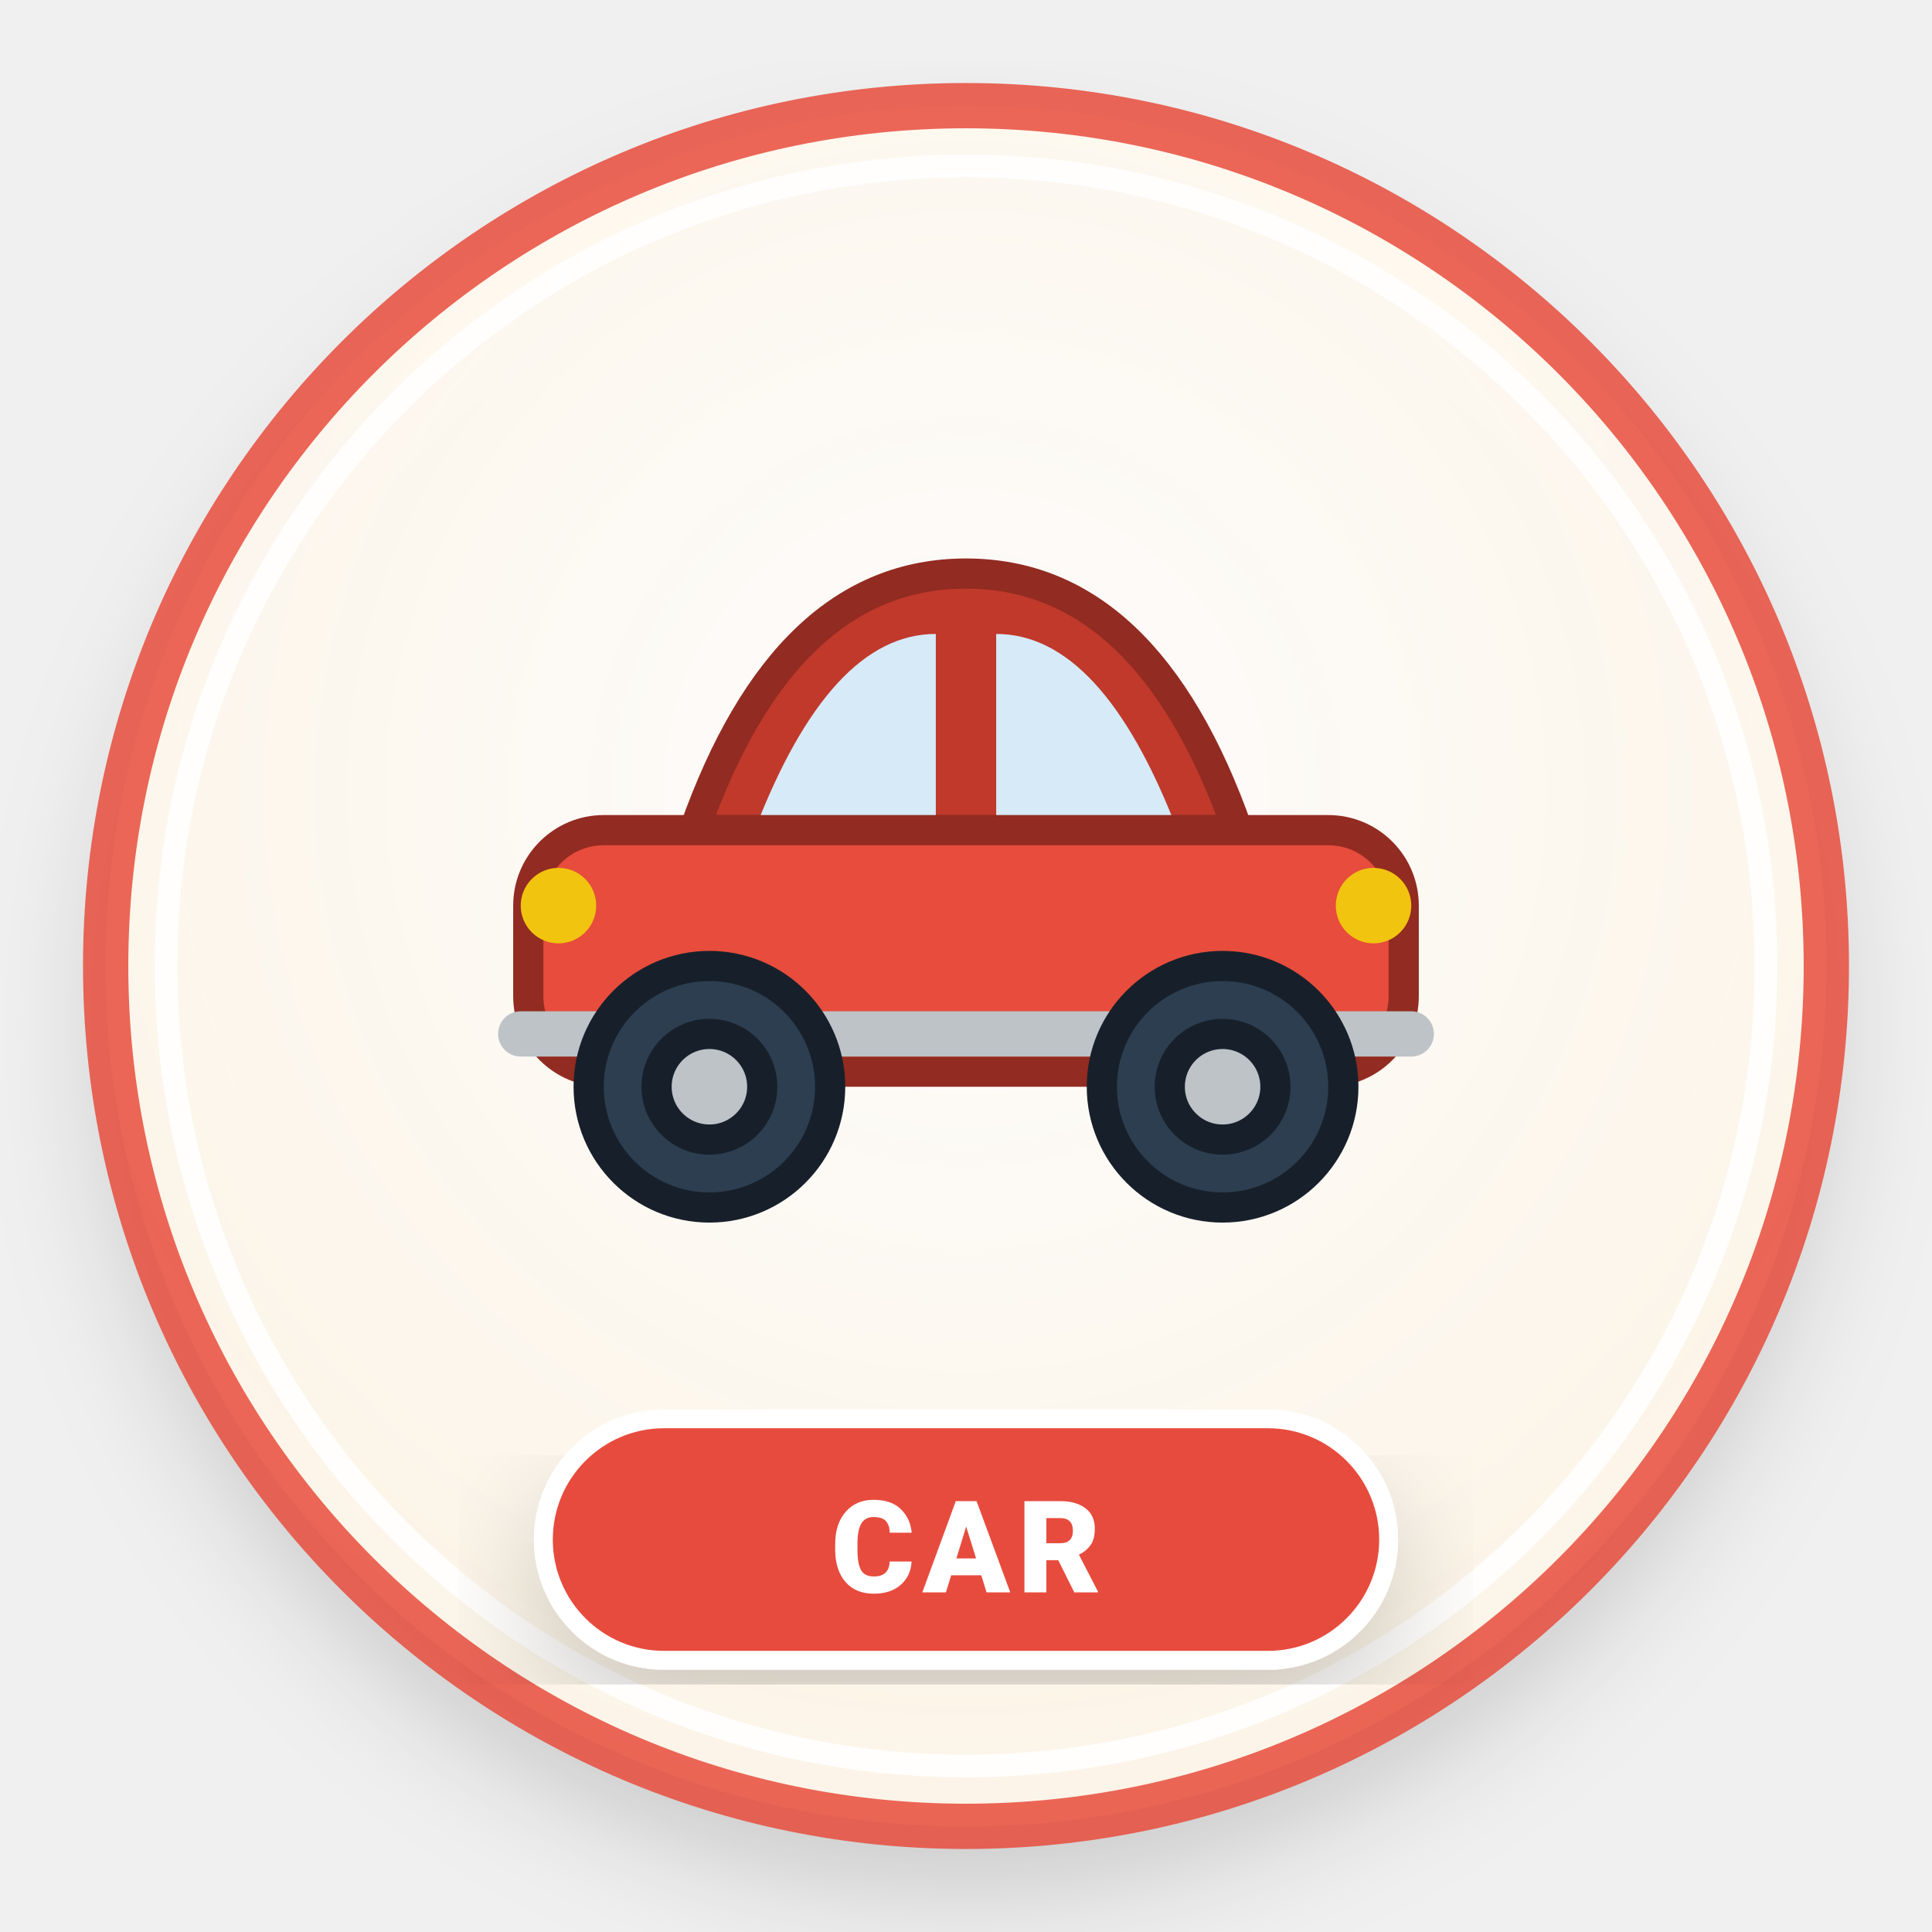
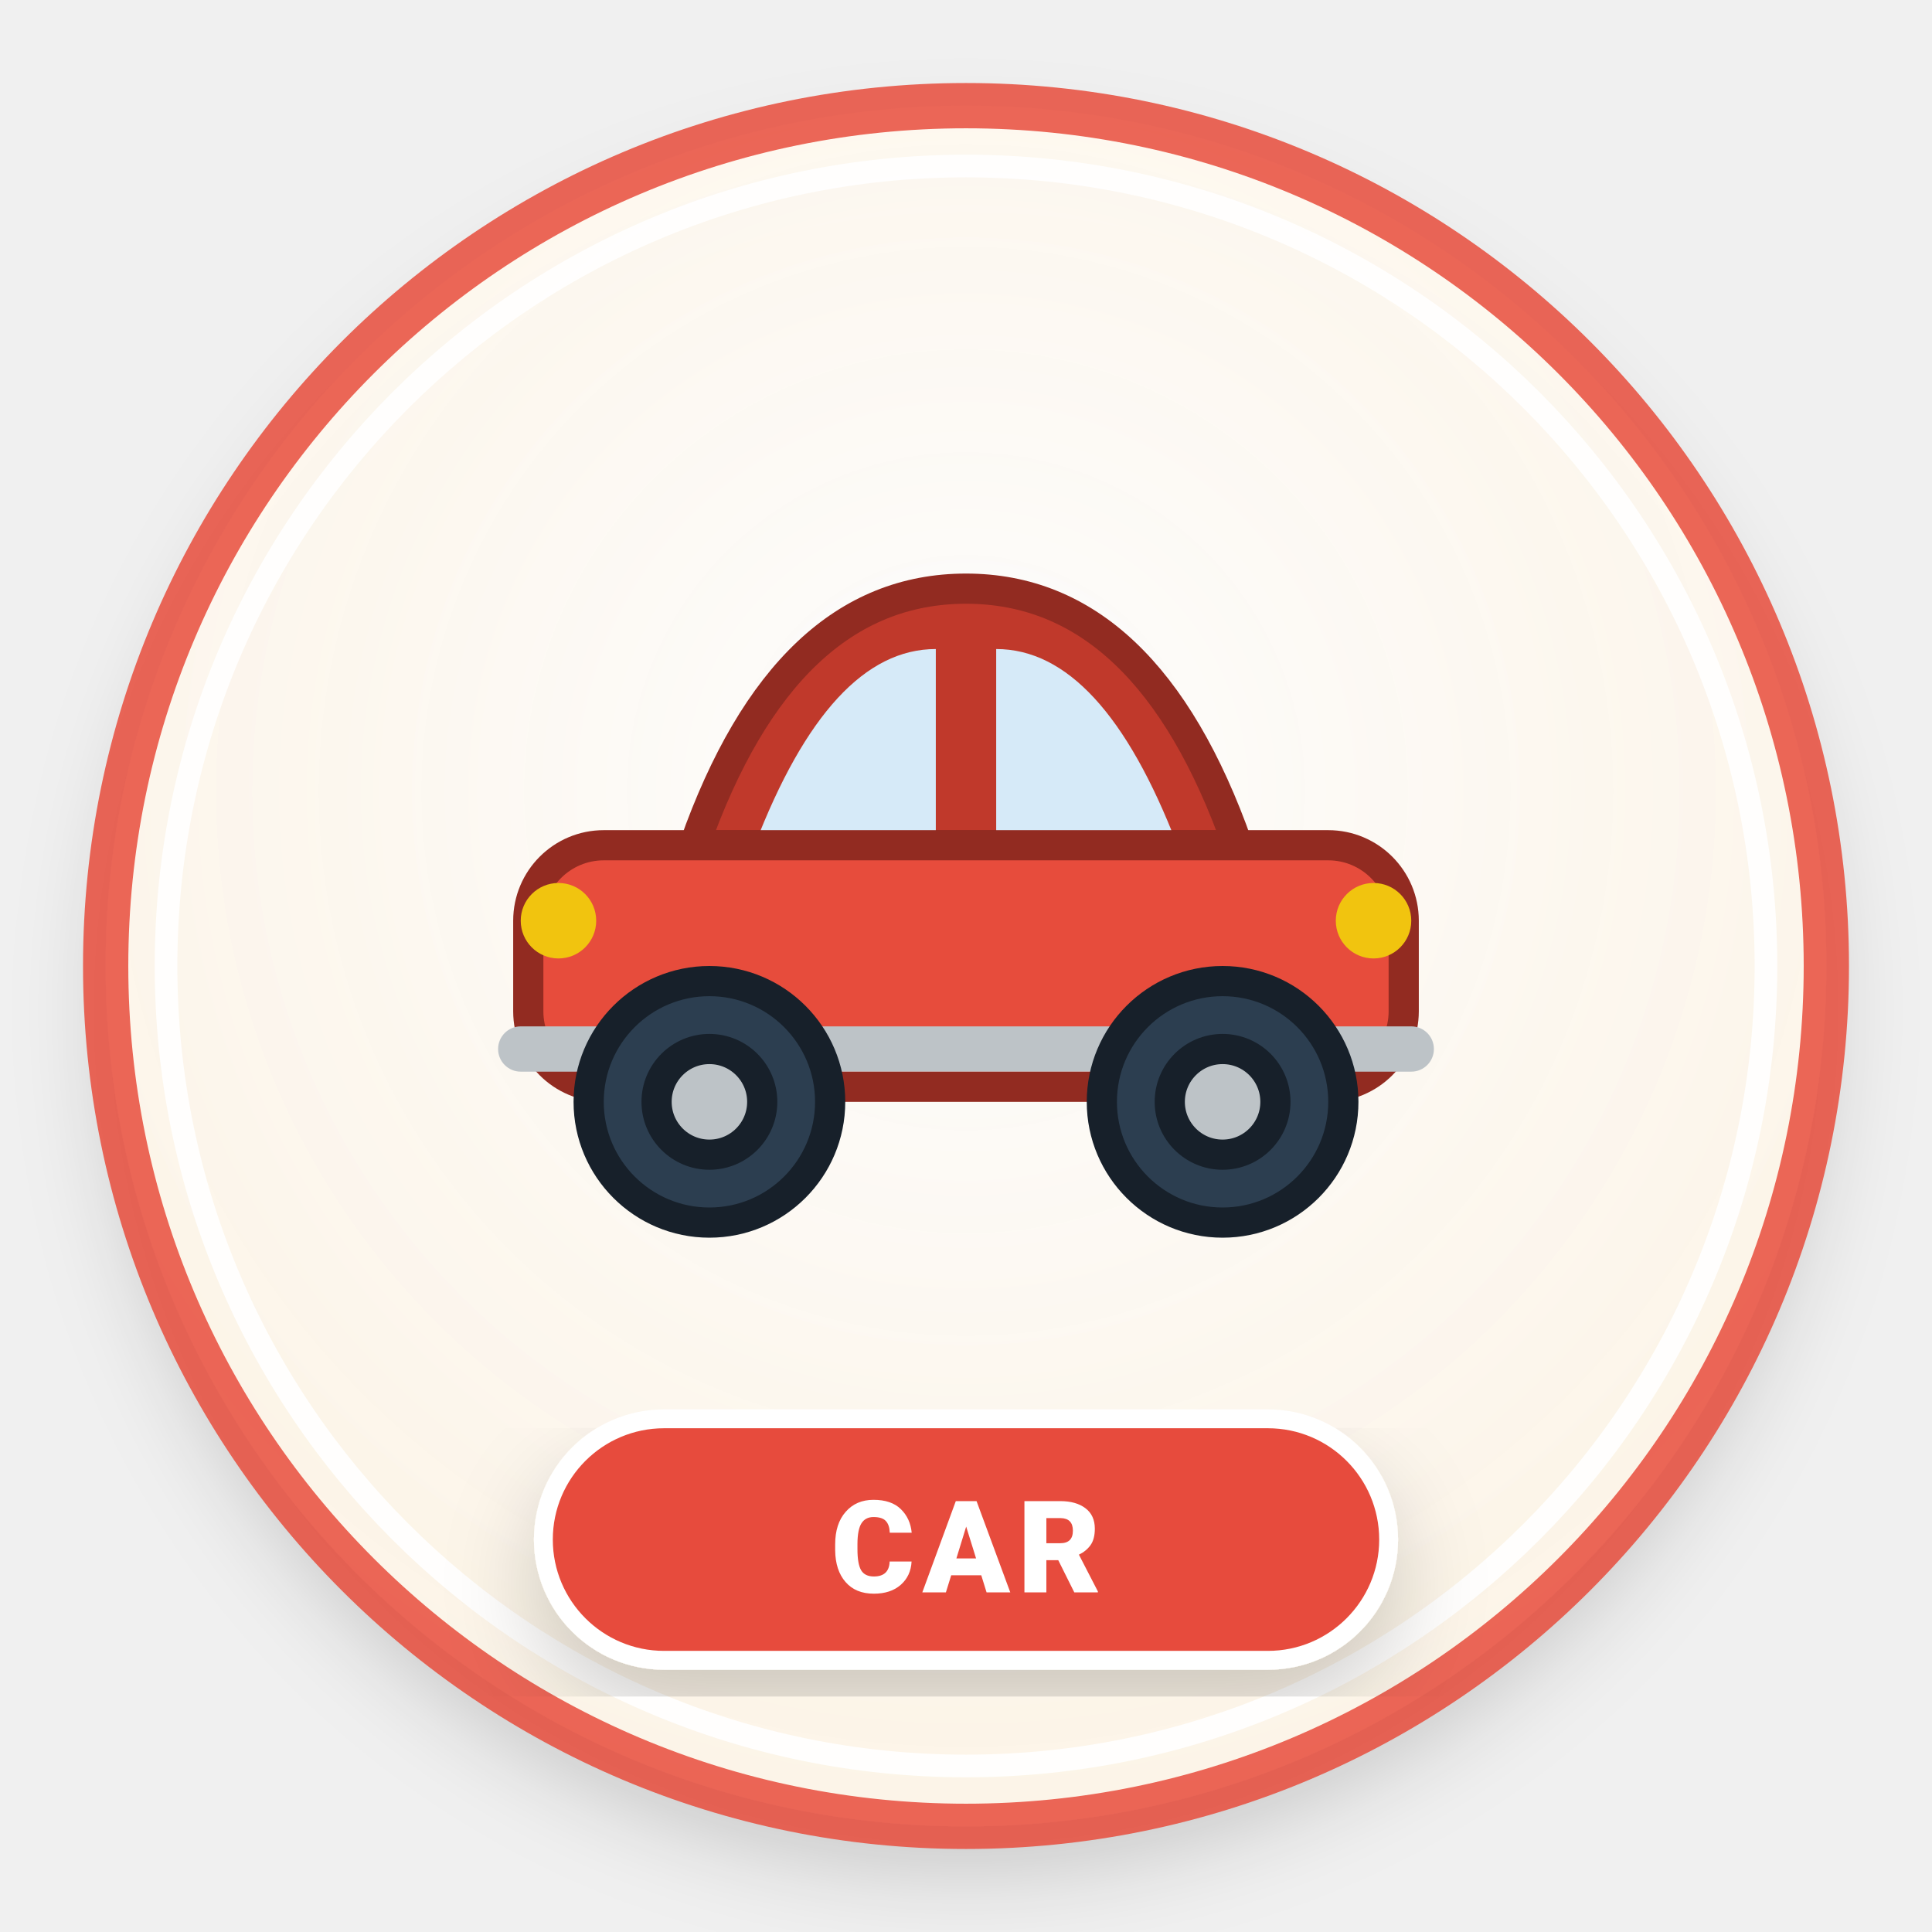
<svg xmlns="http://www.w3.org/2000/svg" viewBox="0 0 256 256" width="256" height="256">
  <defs>
-     <filter id="shadow" x="-10%" y="-10%" width="120%" height="120%">
-       <feDropShadow dx="0" dy="8" stdDeviation="8" flood-color="#000000" flood-opacity="0.18" />
+     <filter id="shadow_car" x="-15%" y="-15%" width="130%" height="130%">
+       <feDropShadow dx="0" dy="6" stdDeviation="6" flood-color="#000000" flood-opacity="0.18" />
    </filter>
    <radialGradient id="cardGlow_car" cx="50%" cy="40%" r="60%">
-       <stop offset="0%" stop-color="#FFFFFF" stop-opacity="0.95" />
+       <stop offset="0%" stop-color="#FFFFFF" stop-opacity="0.96" />
      <stop offset="100%" stop-color="#FEF5E7" stop-opacity="0.92" />
    </radialGradient>
  </defs>
-   <circle cx="128" cy="128" r="114" fill="url(#cardGlow_car)" filter="url(#shadow)" />
+   <circle cx="128" cy="128" r="114" fill="url(#cardGlow_car)" filter="url(#shadow_car)" />
  <circle cx="128" cy="128" r="114" fill="none" stroke="#E74C3C" stroke-width="6" opacity="0.85" />
  <circle cx="128" cy="128" r="106" fill="none" stroke="#FFFFFF" stroke-width="3" opacity="0.9" />
-   <g transform="translate(128, 118)">
+   <g transform="translate(128, 120)">
    <path d="M-36 -8 Q-24 -42 0 -42 Q24 -42 36 -8 Z" fill="#C0392B" stroke="#922B21" stroke-width="4" />
    <path d="M-28 -8 Q-18 -34 -4 -34 L-4 -8 Z" fill="#D6EAF8" />
    <path d="M4 -8 L4 -34 Q18 -34 28 -8 Z" fill="#D6EAF8" />
    <rect x="-58" y="-8" width="116" height="32" rx="10" fill="#E74C3C" stroke="#922B21" stroke-width="4" />
    <circle cx="-54" cy="2" r="5" fill="#F1C40F" />
    <circle cx="54" cy="2" r="5" fill="#F1C40F" />
    <rect x="-62" y="16" width="124" height="6" rx="3" fill="#BDC3C7" />
    <g stroke="#17202A" stroke-width="4">
      <circle cx="-34" cy="26" r="16" fill="#2C3E50" />
      <circle cx="-34" cy="26" r="7" fill="#BDC3C7" />
      <circle cx="34" cy="26" r="16" fill="#2C3E50" />
      <circle cx="34" cy="26" r="7" fill="#BDC3C7" />
    </g>
  </g>
  <g transform="translate(128, 206)">
-     <rect x="-56" y="-18" width="112" height="32" rx="16" fill="#E74C3C" stroke="#FFFFFF" stroke-width="2.5" filter="url(#shadow)" />
+     <rect x="-56" y="-18" width="112" height="32" rx="16" fill="#E74C3C" stroke="#FFFFFF" stroke-width="2.5" filter="url(#shadow_car)" />
    <text x="0" y="5" font-family="-apple-system, BlinkMacSystemFont, 'Segoe UI', Roboto, 'Comic Sans MS', sans-serif" font-size="17" font-weight="800" fill="#FFFFFF" text-anchor="middle" letter-spacing="1">CAR</text>
  </g>
</svg>
